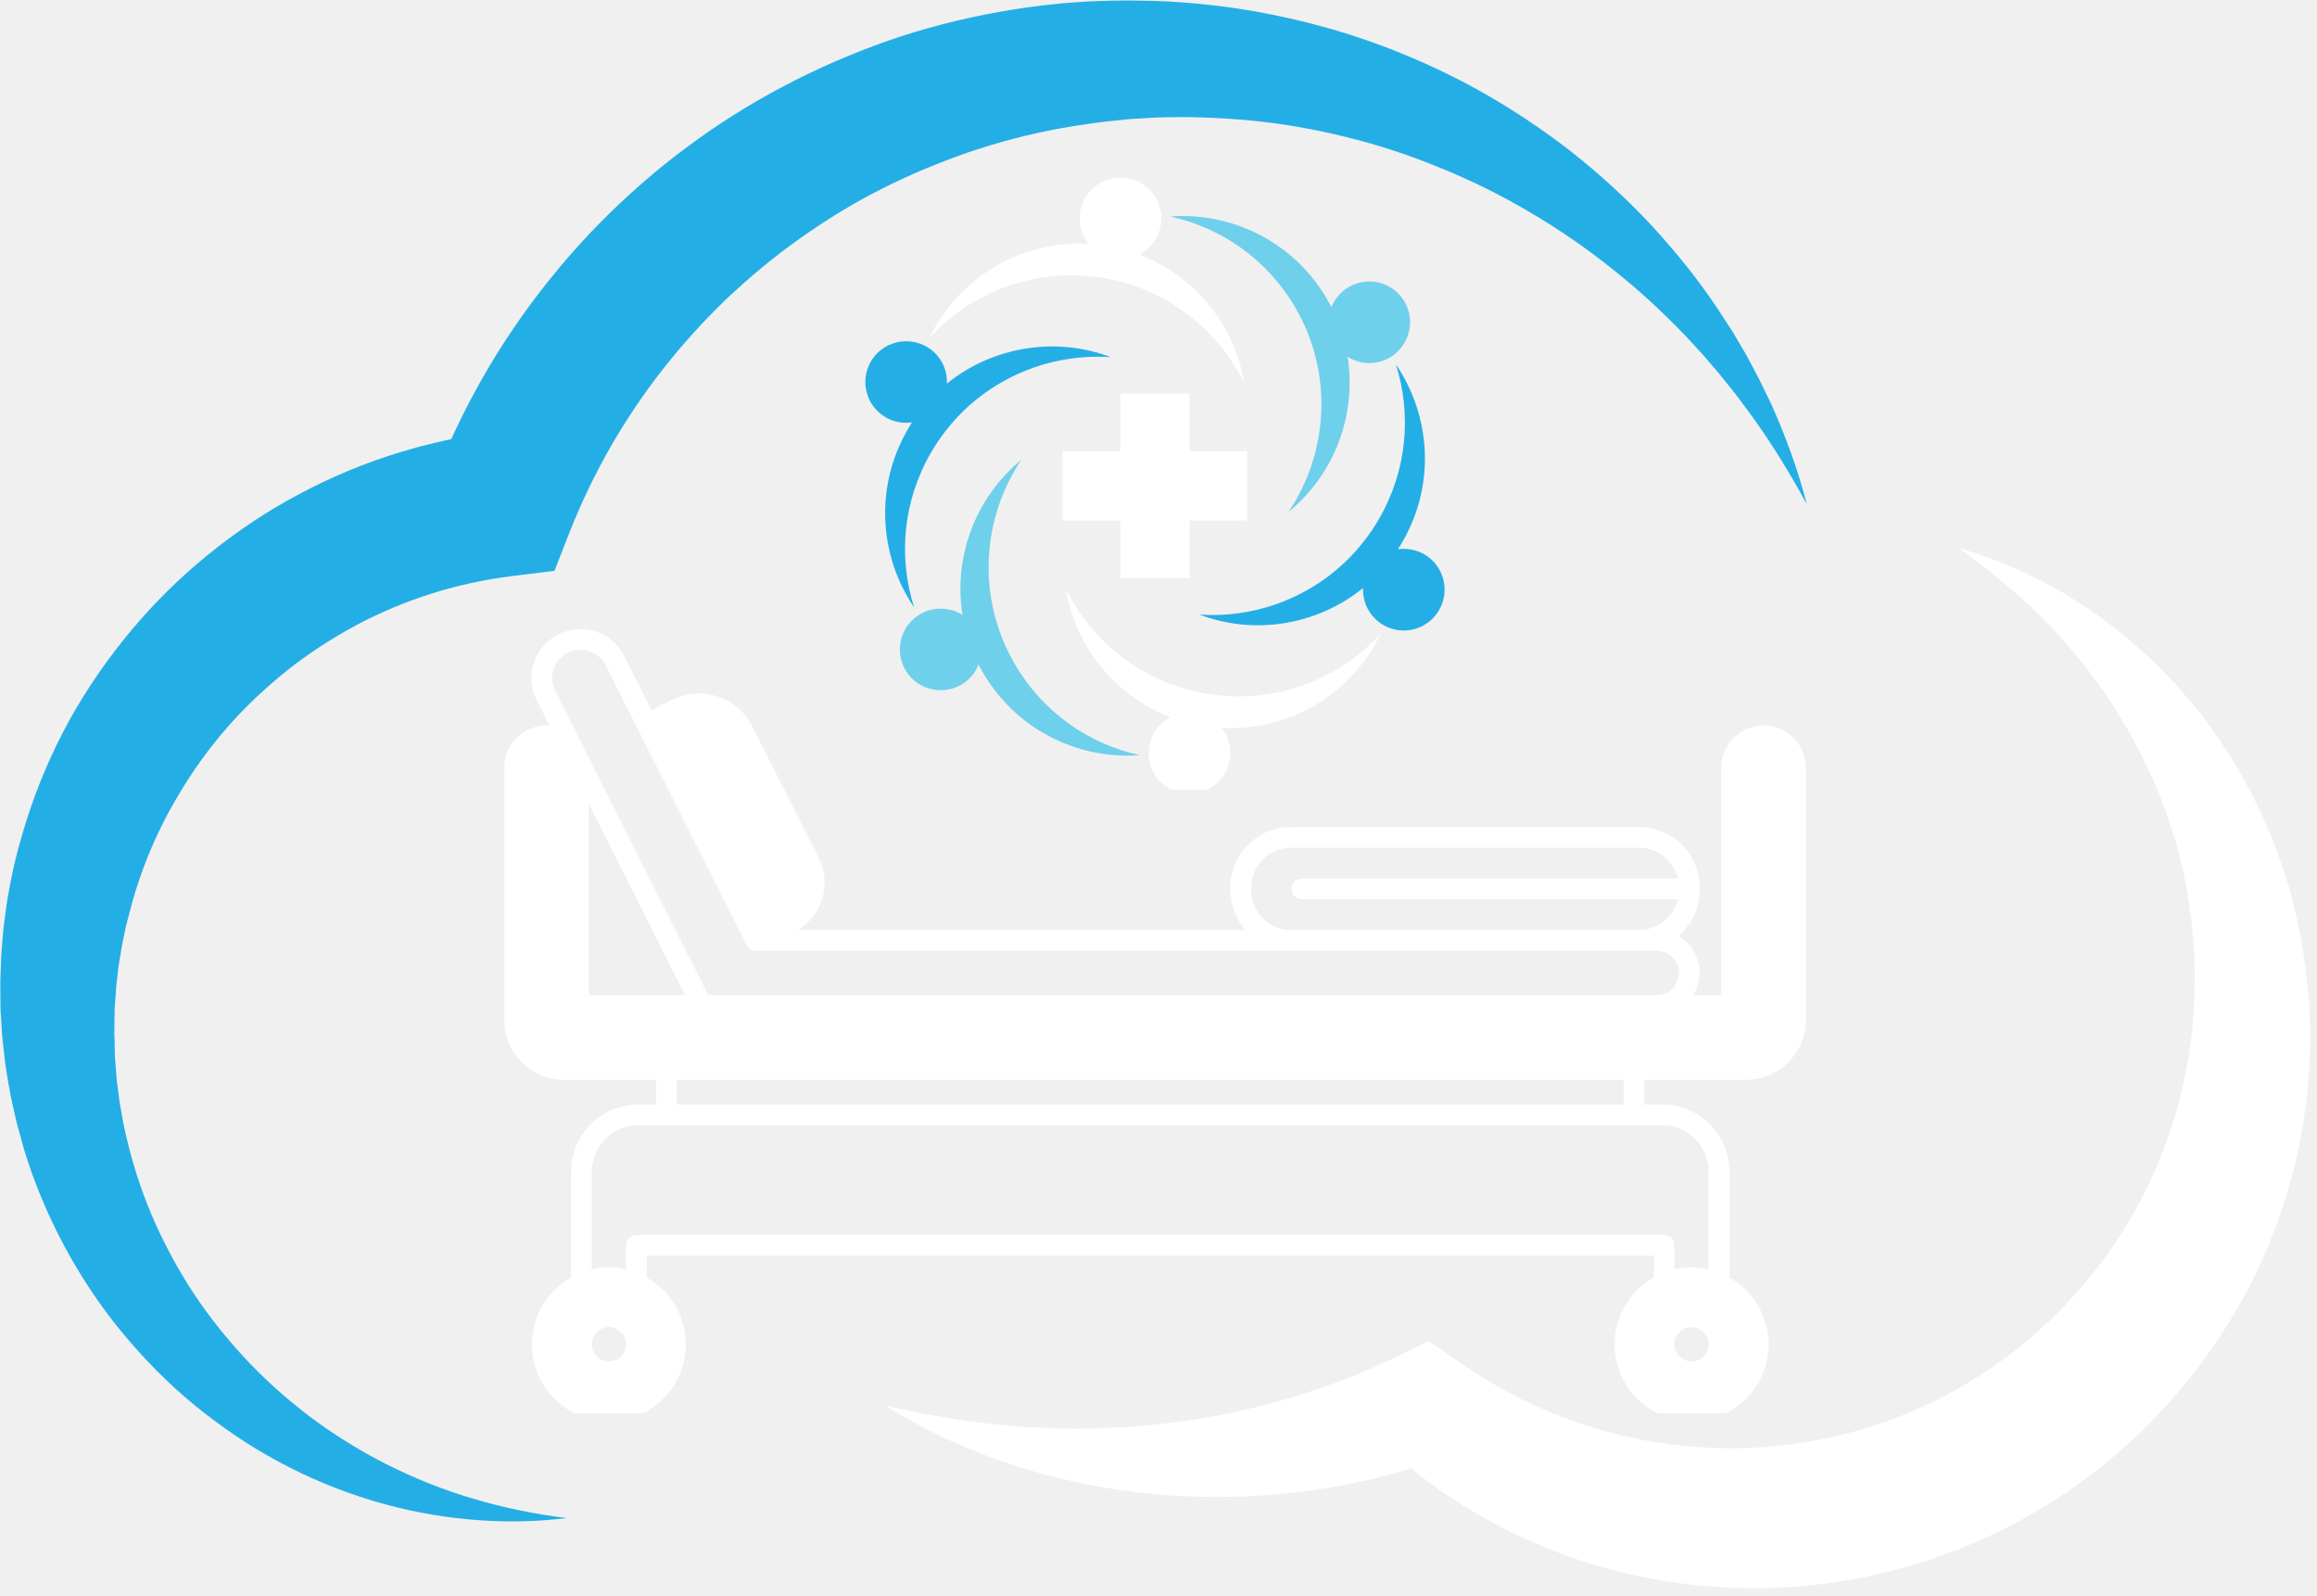
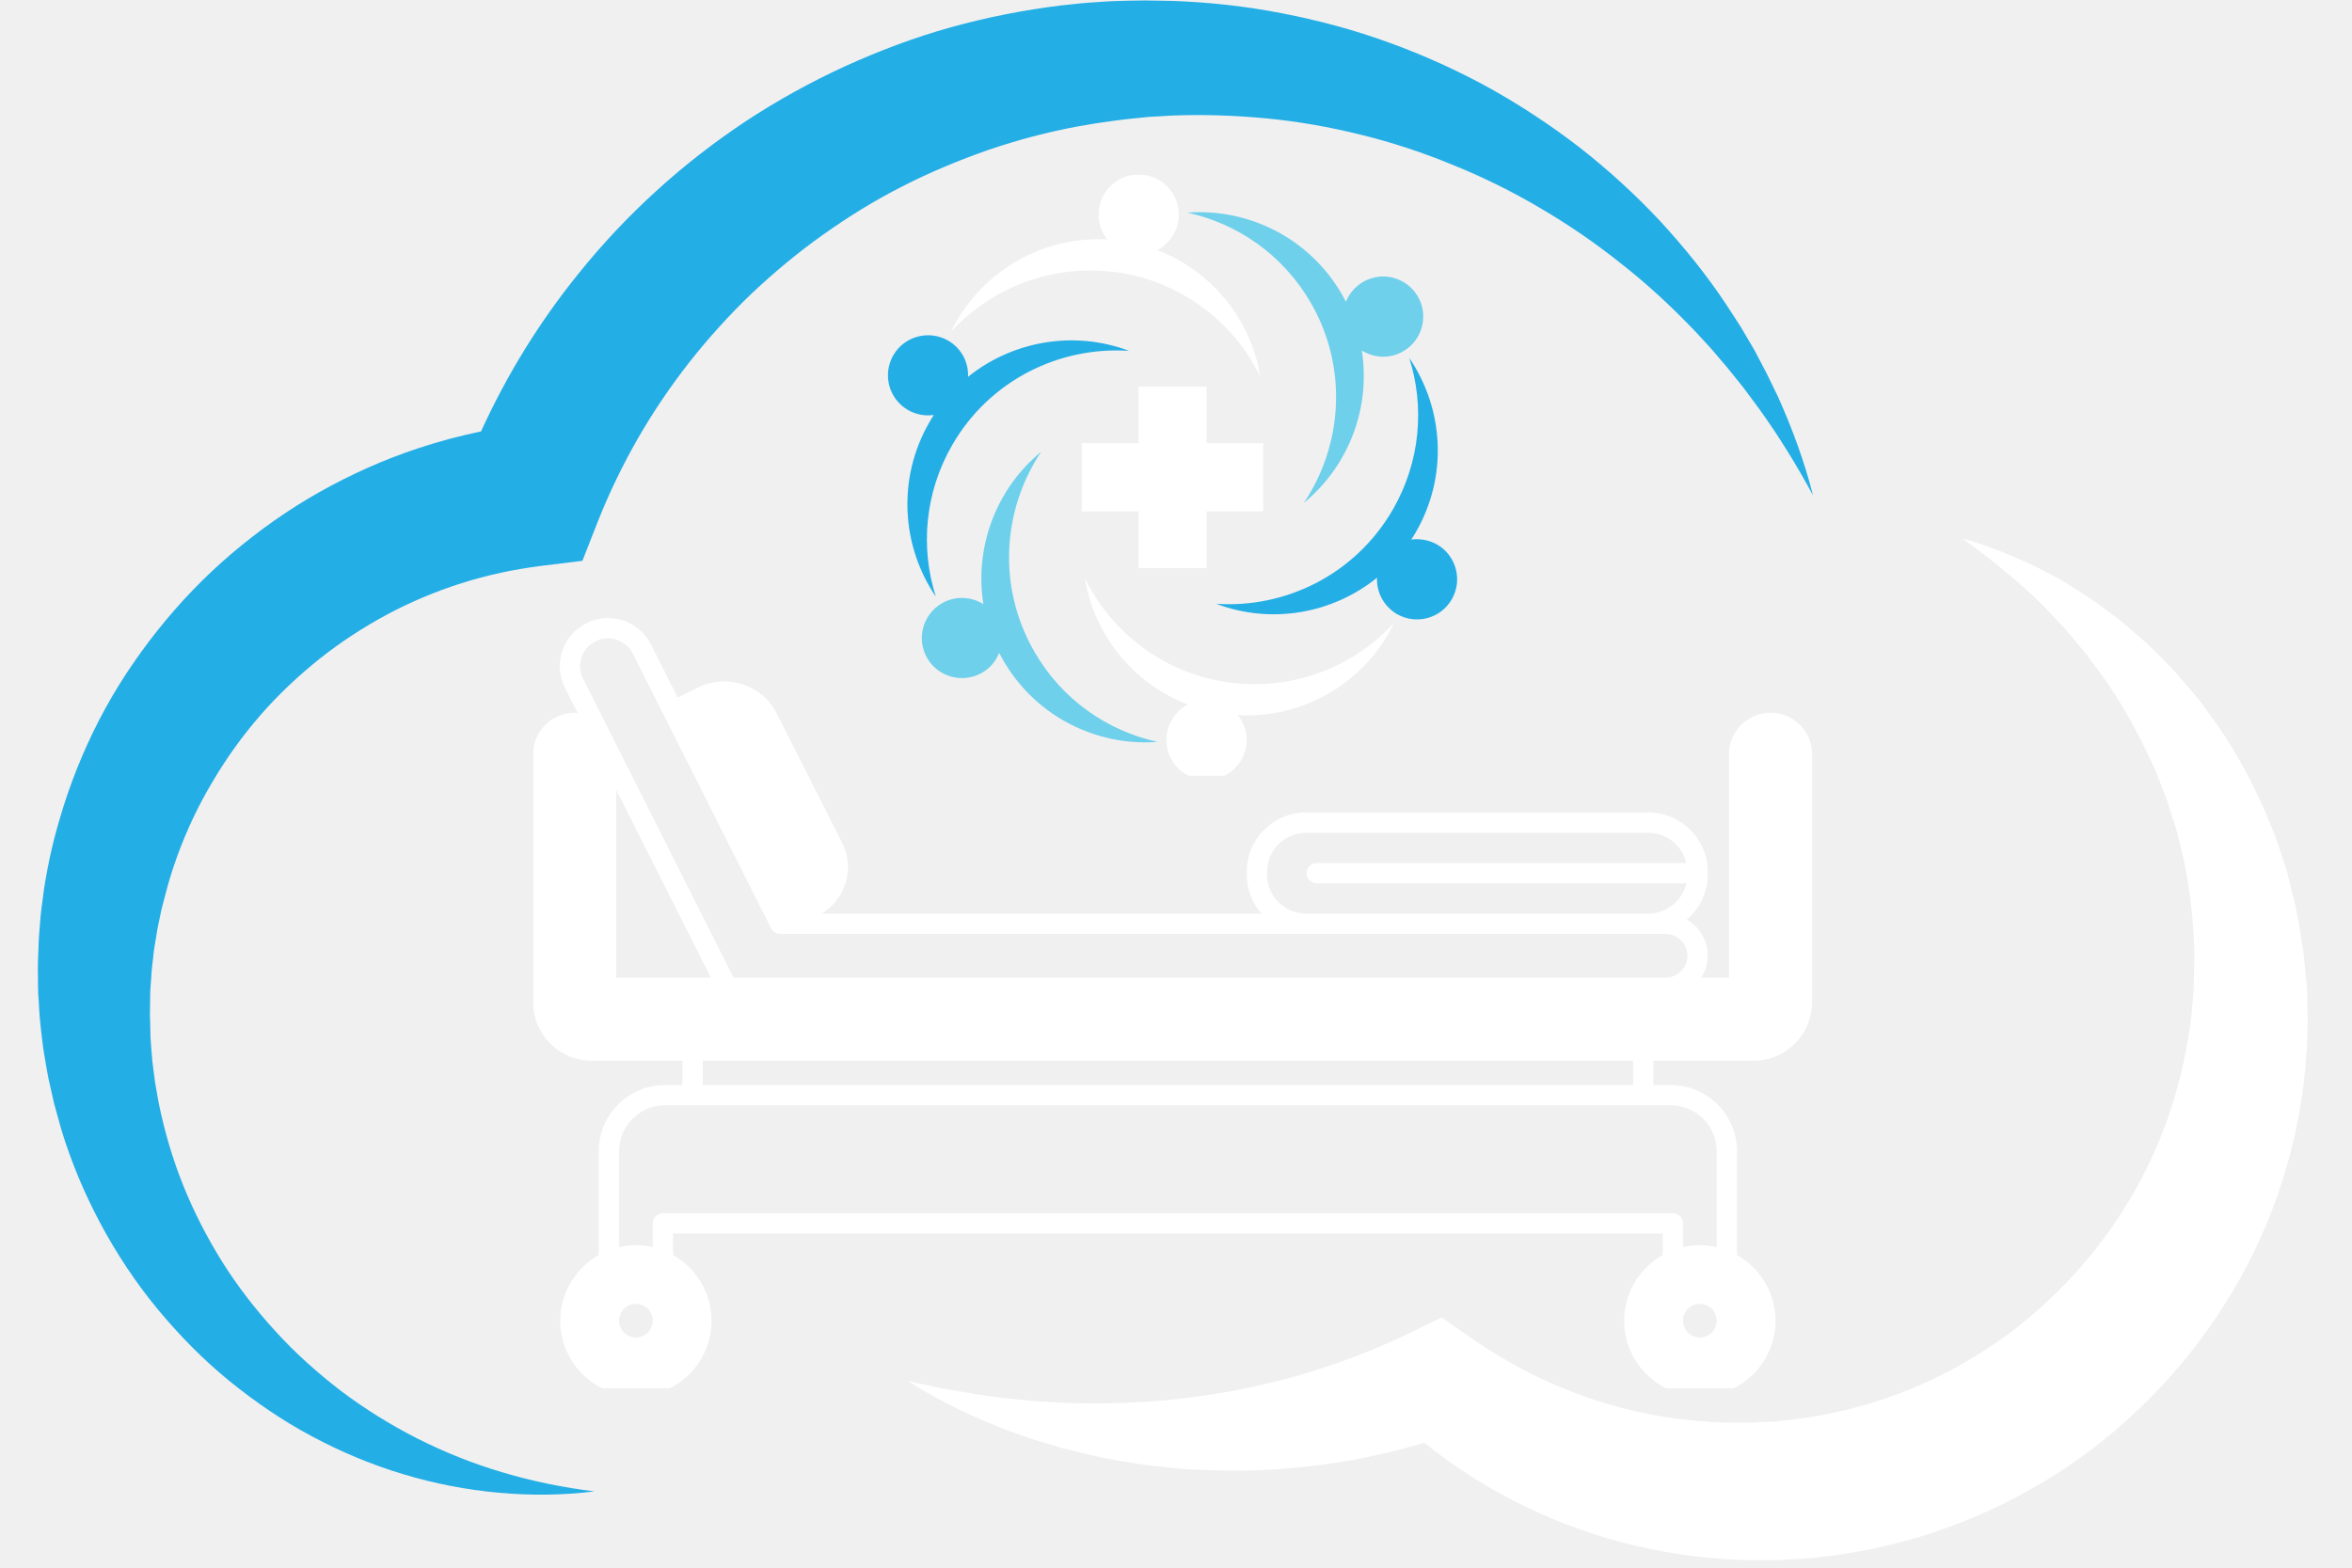
- <svg xmlns="http://www.w3.org/2000/svg" width="106" height="73" viewBox="0 0 106 73" fill="none">
+ <svg xmlns="http://www.w3.org/2000/svg" width="150" height="100" viewBox="0 0 106 73" fill="none">
  <path d="M105.677 46.922L105.661 46.24L105.656 46.057L105.646 45.979L105.635 45.828L105.604 45.521C105.563 45.109 105.531 44.708 105.484 44.286C105.328 43.349 105.198 42.38 104.953 41.521L104.792 40.865C104.766 40.755 104.74 40.646 104.708 40.536L104.604 40.214C104.469 39.781 104.318 39.359 104.172 38.932C103.521 37.25 102.734 35.641 101.75 34.161C101.51 33.786 101.24 33.438 100.984 33.073C100.854 32.896 100.734 32.714 100.589 32.547L100.167 32.042L99.734 31.542L99.526 31.292L99.297 31.057C98.99 30.745 98.688 30.427 98.375 30.125C98.057 29.828 97.724 29.547 97.396 29.266C97.078 28.974 96.729 28.713 96.385 28.458C95.703 27.927 94.969 27.484 94.245 27.031C92.76 26.198 91.198 25.526 89.604 25.068C90.958 26.042 92.219 27.073 93.365 28.193C93.635 28.49 93.917 28.776 94.188 29.062C94.469 29.344 94.708 29.667 94.963 29.963L95.344 30.417C95.474 30.562 95.578 30.734 95.698 30.891C95.927 31.208 96.167 31.516 96.385 31.838C97.26 33.13 97.979 34.495 98.599 35.88L99.016 36.943C99.047 37.031 99.083 37.115 99.115 37.203L99.203 37.474L99.375 38.016L99.547 38.547C99.604 38.729 99.641 38.911 99.688 39.094C99.776 39.458 99.875 39.818 99.948 40.182C100.24 41.635 100.396 43.151 100.411 44.49L100.385 45.714L100.38 46.021L100.375 46.177V46.25C100.375 46.344 100.375 46.146 100.375 46.172L100.37 46.193V46.224L100.318 46.771C100.302 46.953 100.297 47.13 100.271 47.312L100.198 47.854C100.156 48.214 100.083 48.568 100.016 48.922C99.891 49.635 99.713 50.333 99.51 51.021C99.463 51.193 99.412 51.365 99.349 51.536L99.182 52.042C99.068 52.38 98.927 52.714 98.802 53.047C98.266 54.37 97.588 55.625 96.802 56.807C96.016 57.984 95.109 59.078 94.109 60.078C93.109 61.073 92.021 61.979 90.844 62.75C89.672 63.526 88.422 64.182 87.12 64.713C85.818 65.24 84.463 65.635 83.078 65.891C82.734 65.969 82.38 66.005 82.037 66.057L81.771 66.099L81.531 66.12L81.047 66.172C80.958 66.177 80.896 66.193 80.792 66.198L80.484 66.208L79.87 66.24L79.713 66.245L79.677 66.25H78.854C78.146 66.234 77.438 66.203 76.734 66.109L76.203 66.047L75.677 65.969C75.323 65.917 74.974 65.833 74.625 65.766C73.229 65.469 71.865 65.016 70.542 64.443C69.219 63.865 67.953 63.141 66.75 62.307L65.365 61.349L64.151 61.938L63.495 62.255L62.828 62.557L62.156 62.844L61.479 63.115L60.792 63.37L60.094 63.609C59.63 63.771 59.161 63.917 58.688 64.052C58.214 64.188 57.734 64.312 57.25 64.422C56.771 64.531 56.286 64.646 55.797 64.74L55.062 64.87L54.323 64.984L53.594 65.083L53.203 65.13L52.906 65.162L52.854 65.167L52.833 65.172H52.812C52.818 65.172 52.786 65.172 52.828 65.172L52.073 65.24L51.318 65.292C50.812 65.318 50.307 65.338 49.797 65.349C49.286 65.359 48.776 65.354 48.266 65.338L47.495 65.307C47.24 65.297 46.984 65.276 46.724 65.266C46.208 65.224 45.698 65.172 45.177 65.12L44.406 65.026L43.63 64.912L42.854 64.781L42.073 64.641C41.562 64.537 41.036 64.427 40.516 64.307L41.198 64.729L41.901 65.12C42.375 65.38 42.854 65.615 43.344 65.844C43.833 66.073 44.333 66.281 44.839 66.479C45.344 66.682 45.854 66.859 46.375 67.031C46.891 67.193 47.417 67.359 47.948 67.495C48.474 67.63 49.01 67.755 49.547 67.87L50.359 68.026L51.177 68.156L52 68.266L52.828 68.354L53.635 68.422L54.49 68.458L55.323 68.479H56.161C56.719 68.469 57.281 68.448 57.844 68.406C58.401 68.365 58.958 68.307 59.521 68.24C60.078 68.172 60.635 68.088 61.193 67.99C61.75 67.891 62.302 67.766 62.854 67.641L63.677 67.432L64.5 67.203L64.562 67.182C65.635 68.042 66.781 68.823 67.995 69.495C69.604 70.385 71.318 71.115 73.099 71.635C74.88 72.156 76.724 72.479 78.583 72.604L79.63 72.651H80.646L80.953 72.646C81.057 72.646 81.193 72.635 81.312 72.63L82.057 72.588L82.427 72.568L82.776 72.531C83.24 72.474 83.703 72.432 84.167 72.349C86.016 72.062 87.833 71.568 89.583 70.88C91.328 70.193 92.995 69.312 94.547 68.266C96.099 67.213 97.531 65.99 98.807 64.625C100.094 63.266 101.219 61.766 102.177 60.161C103.13 58.562 103.906 56.859 104.474 55.094C104.604 54.646 104.75 54.208 104.865 53.76L105.031 53.083C105.089 52.859 105.141 52.635 105.182 52.406C105.365 51.5 105.5 50.589 105.583 49.672C105.62 49.214 105.661 48.755 105.667 48.297L105.688 47.609C105.693 47.38 105.682 47.151 105.677 46.922Z" fill="white" />
  <mask id="mask0_17_204" style="mask-type:luminance" maskUnits="userSpaceOnUse" x="0" y="0" width="84" height="71">
    <path d="M0 0H83.333V70.333H0V0Z" fill="white" />
  </mask>
  <g mask="url(#mask0_17_204)">
    <path d="M81.031 18.484L80.495 17.38L79.922 16.292C79.713 15.938 79.505 15.583 79.297 15.229C79.073 14.885 78.854 14.537 78.625 14.193C77.713 12.812 76.667 11.521 75.537 10.292C74.396 9.073 73.156 7.938 71.828 6.896C70.495 5.865 69.078 4.927 67.594 4.099C66.104 3.281 64.547 2.573 62.938 1.99C61.323 1.401 59.661 0.953 57.969 0.625C56.276 0.292 54.557 0.104 52.828 0.042L51.573 0.021C51.141 0.021 50.682 0.036 50.234 0.047C49.786 0.062 49.365 0.099 48.927 0.125C48.495 0.156 48.062 0.214 47.63 0.255C45.901 0.469 44.182 0.807 42.5 1.276C40.812 1.745 39.167 2.37 37.573 3.094C35.979 3.828 34.438 4.677 32.969 5.646C31.505 6.62 30.109 7.698 28.812 8.885C27.51 10.068 26.297 11.354 25.193 12.729C23.375 14.974 21.844 17.453 20.646 20.088C19.651 20.297 18.667 20.557 17.698 20.88C16.109 21.406 14.578 22.094 13.125 22.912C11.672 23.729 10.307 24.698 9.042 25.771C7.776 26.849 6.62 28.052 5.589 29.349C4.557 30.646 3.641 32.031 2.88 33.5C2.12 34.969 1.505 36.505 1.042 38.089C0.807 38.875 0.609 39.672 0.458 40.479C0.385 40.885 0.307 41.286 0.26 41.693C0.208 42.099 0.146 42.505 0.12 42.911C0.089 43.323 0.047 43.729 0.042 44.135C0.026 44.542 0.005 44.948 0.016 45.354L0.021 45.969L0.026 46.12V46.255L0.031 46.328L0.052 46.599L0.083 47.146L0.104 47.422L0.135 47.74L0.208 48.375C0.234 48.583 0.255 48.802 0.292 48.995C0.359 49.396 0.422 49.797 0.5 50.193L0.766 51.375L1.089 52.542C1.552 54.089 2.182 55.578 2.932 56.984C3.688 58.396 4.573 59.729 5.578 60.948C6.589 62.167 7.693 63.297 8.906 64.287C10.12 65.276 11.406 66.156 12.776 66.885C14.135 67.615 15.562 68.208 17.021 68.646C18.479 69.088 19.974 69.375 21.469 69.51C22.963 69.646 24.458 69.63 25.922 69.448C24.458 69.266 23.026 68.974 21.651 68.562C20.266 68.156 18.943 67.62 17.677 66.984C16.422 66.344 15.229 65.604 14.12 64.766C13.021 63.922 11.99 63 11.068 61.984C10.146 60.974 9.312 59.901 8.594 58.755C7.88 57.609 7.266 56.411 6.771 55.177C6.276 53.943 5.906 52.667 5.641 51.375L5.469 50.406L5.344 49.432C5.312 49.104 5.292 48.776 5.266 48.453C5.25 48.286 5.255 48.135 5.25 47.984L5.24 47.521L5.229 47.292L5.234 47.016L5.24 46.469L5.245 46.193V46.109C5.245 46.042 5.245 46.177 5.245 46.156L5.25 46.125L5.255 46.005L5.292 45.521C5.302 45.193 5.349 44.87 5.385 44.547C5.411 44.224 5.474 43.906 5.526 43.589C5.568 43.266 5.646 42.953 5.708 42.635C5.766 42.318 5.859 42.01 5.938 41.698C6.094 41.078 6.286 40.464 6.505 39.859C6.943 38.656 7.49 37.495 8.146 36.401C8.792 35.302 9.536 34.266 10.37 33.307C11.203 32.349 12.13 31.479 13.115 30.688C14.104 29.901 15.162 29.213 16.271 28.615C17.38 28.021 18.542 27.537 19.74 27.156C20.932 26.776 22.167 26.516 23.412 26.354L25.365 26.115L26.088 24.271C26.615 22.943 27.24 21.651 27.953 20.406C28.667 19.167 29.474 17.974 30.359 16.849C31.245 15.724 32.214 14.656 33.25 13.662C34.297 12.677 35.401 11.755 36.578 10.922C37.75 10.088 38.979 9.328 40.266 8.677C41.552 8.016 42.891 7.464 44.255 6.984C45.63 6.516 47.036 6.141 48.469 5.88C48.828 5.823 49.188 5.75 49.547 5.703C49.906 5.656 50.276 5.594 50.63 5.557L51.682 5.448L52.828 5.38C54.297 5.323 55.766 5.375 57.24 5.516C58.708 5.656 60.167 5.917 61.615 6.276C63.057 6.63 64.484 7.099 65.87 7.672C67.266 8.234 68.62 8.901 69.927 9.672C71.24 10.438 72.505 11.302 73.703 12.26C74.917 13.208 76.052 14.26 77.13 15.385C77.396 15.667 77.656 15.958 77.922 16.245L78.682 17.135L79.422 18.057L80.125 19.005C81.057 20.292 81.885 21.641 82.656 23.062C82.26 21.505 81.698 19.969 81.031 18.484Z" fill="#24AEE6" />
  </g>
  <mask id="mask1_17_204" style="mask-type:luminance" maskUnits="userSpaceOnUse" x="23" y="28" width="61" height="37">
    <path d="M23.068 28.646H83.068V64.646H23.068V28.646Z" fill="white" />
  </mask>
  <g mask="url(#mask1_17_204)">
    <path d="M80.682 33.188C80.172 33.188 79.688 33.391 79.312 33.755C78.948 34.12 78.745 34.604 78.745 35.125V45.526H77.458C77.641 45.229 77.755 44.88 77.755 44.51C77.755 43.984 77.547 43.49 77.177 43.115C77.057 43 76.927 42.906 76.786 42.823C77.375 42.312 77.755 41.562 77.755 40.729V40.594C77.755 39.073 76.516 37.833 74.99 37.833H59.057C57.531 37.833 56.292 39.073 56.292 40.594V40.729C56.292 41.422 56.552 42.057 56.979 42.542H36.505C37.625 41.865 38.057 40.432 37.458 39.25L34.417 33.234C33.745 31.891 32.104 31.344 30.755 32.01L29.802 32.484L28.557 30.016C28.286 29.479 27.828 29.078 27.26 28.891C26.688 28.703 26.083 28.75 25.547 29.021C24.786 29.406 24.312 30.177 24.312 31.026C24.312 31.37 24.391 31.708 24.552 32.026L25.141 33.198C25.094 33.198 25.047 33.188 25 33.188C24.495 33.188 24.01 33.391 23.635 33.755C23.271 34.12 23.068 34.604 23.068 35.125V46.661C23.068 48.172 24.297 49.396 25.802 49.396H30.021V50.526H29.213C27.51 50.526 26.125 51.906 26.125 53.604V58.443C25.031 59.062 24.333 60.224 24.333 61.5C24.333 63.438 25.917 65.021 27.854 65.021C29.797 65.021 31.375 63.438 31.375 61.5C31.375 60.224 30.682 59.062 29.588 58.443V57.438H75.661V58.443C74.562 59.057 73.865 60.219 73.865 61.5C73.865 63.438 75.448 65.021 77.391 65.021C79.328 65.021 80.911 63.438 80.911 61.5C80.911 60.224 80.208 59.057 79.12 58.443V53.604C79.12 51.906 77.734 50.526 76.031 50.526H75.224V49.396H79.885C81.391 49.396 82.615 48.167 82.615 46.661V35.12C82.615 34.057 81.75 33.188 80.682 33.188ZM26.938 45.526V36.776L31.344 45.526H26.938ZM57.24 40.729V40.594C57.24 39.594 58.052 38.781 59.057 38.781H74.99C75.849 38.781 76.573 39.385 76.76 40.188H59.557C59.297 40.188 59.083 40.401 59.083 40.661C59.083 40.922 59.297 41.135 59.557 41.135H76.76C76.573 41.938 75.854 42.542 74.99 42.542H59.057C58.052 42.542 57.24 41.729 57.24 40.729ZM25.969 29.865C26.281 29.708 26.635 29.682 26.963 29.792C27.292 29.901 27.557 30.13 27.713 30.438L34.151 43.229C34.229 43.385 34.396 43.49 34.573 43.49H75.786C76.062 43.49 76.318 43.594 76.505 43.786C76.703 43.979 76.807 44.229 76.807 44.51C76.807 45.068 76.349 45.526 75.786 45.526H32.401L25.396 31.604C25.302 31.417 25.255 31.224 25.255 31.026C25.255 30.531 25.531 30.088 25.969 29.865ZM28.641 61.5C28.641 61.932 28.286 62.281 27.854 62.281C27.422 62.281 27.073 61.932 27.073 61.5C27.073 61.068 27.422 60.714 27.854 60.714C28.286 60.714 28.641 61.068 28.641 61.5ZM78.172 61.5C78.172 61.932 77.823 62.281 77.391 62.281C76.958 62.281 76.604 61.932 76.604 61.5C76.604 61.068 76.958 60.714 77.391 60.714C77.823 60.714 78.172 61.068 78.172 61.5ZM78.172 53.604V58.068C77.661 57.953 77.12 57.953 76.604 58.068V56.964C76.604 56.703 76.396 56.495 76.13 56.495H29.115C28.854 56.495 28.641 56.703 28.641 56.964V58.068C28.125 57.953 27.583 57.953 27.073 58.068V53.604C27.073 52.427 28.031 51.469 29.213 51.469H76.031C77.213 51.469 78.172 52.427 78.172 53.604ZM74.281 50.526H30.969V49.396H74.281V50.526Z" fill="white" />
  </g>
  <mask id="mask2_17_204" style="mask-type:luminance" maskUnits="userSpaceOnUse" x="42" y="8" width="22" height="29">
    <path d="M42 8.125H63.333V36.125H42V8.125Z" fill="white" />
  </mask>
  <g mask="url(#mask2_17_204)">
    <path fill-rule="evenodd" clip-rule="evenodd" d="M49.396 11.141C49.531 11.141 49.661 11.141 49.797 11.151C49.547 10.828 49.396 10.427 49.396 9.99C49.396 8.964 50.229 8.125 51.26 8.125C52.292 8.125 53.13 8.964 53.13 9.99C53.13 10.708 52.724 11.333 52.13 11.646C54.62 12.604 56.484 14.828 56.922 17.531C55.495 14.609 52.49 12.594 49.016 12.594C46.443 12.594 44.125 13.698 42.516 15.458C43.75 12.906 46.37 11.141 49.396 11.141ZM56.286 33.312C56.151 33.312 56.016 33.312 55.88 33.302C56.135 33.62 56.286 34.021 56.286 34.458C56.286 35.49 55.448 36.323 54.417 36.323C53.391 36.323 52.552 35.49 52.552 34.458C52.552 33.745 52.953 33.12 53.547 32.807C51.057 31.849 49.198 29.625 48.755 26.922C50.188 29.849 53.188 31.859 56.661 31.859C59.234 31.859 61.552 30.755 63.161 28.995C61.932 31.552 59.318 33.312 56.286 33.312Z" fill="white" />
  </g>
  <path fill-rule="evenodd" clip-rule="evenodd" d="M60.719 13.698C60.786 13.818 60.849 13.932 60.911 14.052C61.062 13.677 61.333 13.344 61.714 13.125C62.604 12.609 63.745 12.917 64.26 13.807C64.776 14.698 64.469 15.844 63.578 16.359C62.958 16.719 62.219 16.677 61.651 16.323C62.068 18.958 61.068 21.677 58.953 23.417C60.766 20.713 61.01 17.104 59.276 14.099C57.984 11.865 55.87 10.417 53.536 9.901C56.37 9.693 59.203 11.078 60.719 13.698ZM44.958 30.75C44.891 30.635 44.828 30.521 44.766 30.401C44.62 30.781 44.349 31.109 43.969 31.328C43.073 31.838 41.932 31.537 41.417 30.646C40.901 29.75 41.208 28.609 42.099 28.094C42.719 27.734 43.464 27.776 44.031 28.13C43.615 25.495 44.609 22.771 46.724 21.037C44.911 23.74 44.672 27.344 46.411 30.354C47.693 32.583 49.812 34.036 52.141 34.547C49.312 34.76 46.474 33.375 44.958 30.75Z" fill="#6ED0EB" />
  <mask id="mask3_17_204" style="mask-type:luminance" maskUnits="userSpaceOnUse" x="39" y="14" width="28" height="15">
    <path d="M39.333 14.333H66.323V29H39.333V14.333Z" fill="white" />
  </mask>
  <g mask="url(#mask3_17_204)">
    <path fill-rule="evenodd" clip-rule="evenodd" d="M64.162 24.787C64.099 24.901 64.026 25.016 63.953 25.125C64.354 25.073 64.776 25.141 65.162 25.359C66.047 25.875 66.354 27.016 65.839 27.906C65.328 28.802 64.182 29.109 63.286 28.594C62.672 28.234 62.328 27.573 62.359 26.901C60.281 28.583 57.427 29.083 54.87 28.115C58.109 28.338 61.359 26.74 63.094 23.729C64.38 21.5 64.583 18.943 63.859 16.667C65.458 19.016 65.682 22.162 64.162 24.787ZM41.516 19.667C41.578 19.547 41.656 19.438 41.724 19.323C41.323 19.38 40.901 19.312 40.526 19.094C39.63 18.578 39.323 17.438 39.839 16.542C40.354 15.651 41.495 15.349 42.391 15.859C43.01 16.219 43.349 16.875 43.318 17.547C45.396 15.875 48.25 15.37 50.818 16.338C47.568 16.12 44.323 17.708 42.583 20.719C41.297 22.948 41.094 25.51 41.818 27.781C40.224 25.438 40.005 22.287 41.516 19.667Z" fill="#24AEE6" />
  </g>
  <path fill-rule="evenodd" clip-rule="evenodd" d="M57.062 23.812V20.635H54.427V18.005H51.255V20.635H48.615V23.812H51.255V26.453H54.427V23.812H57.062Z" fill="white" />
</svg>
